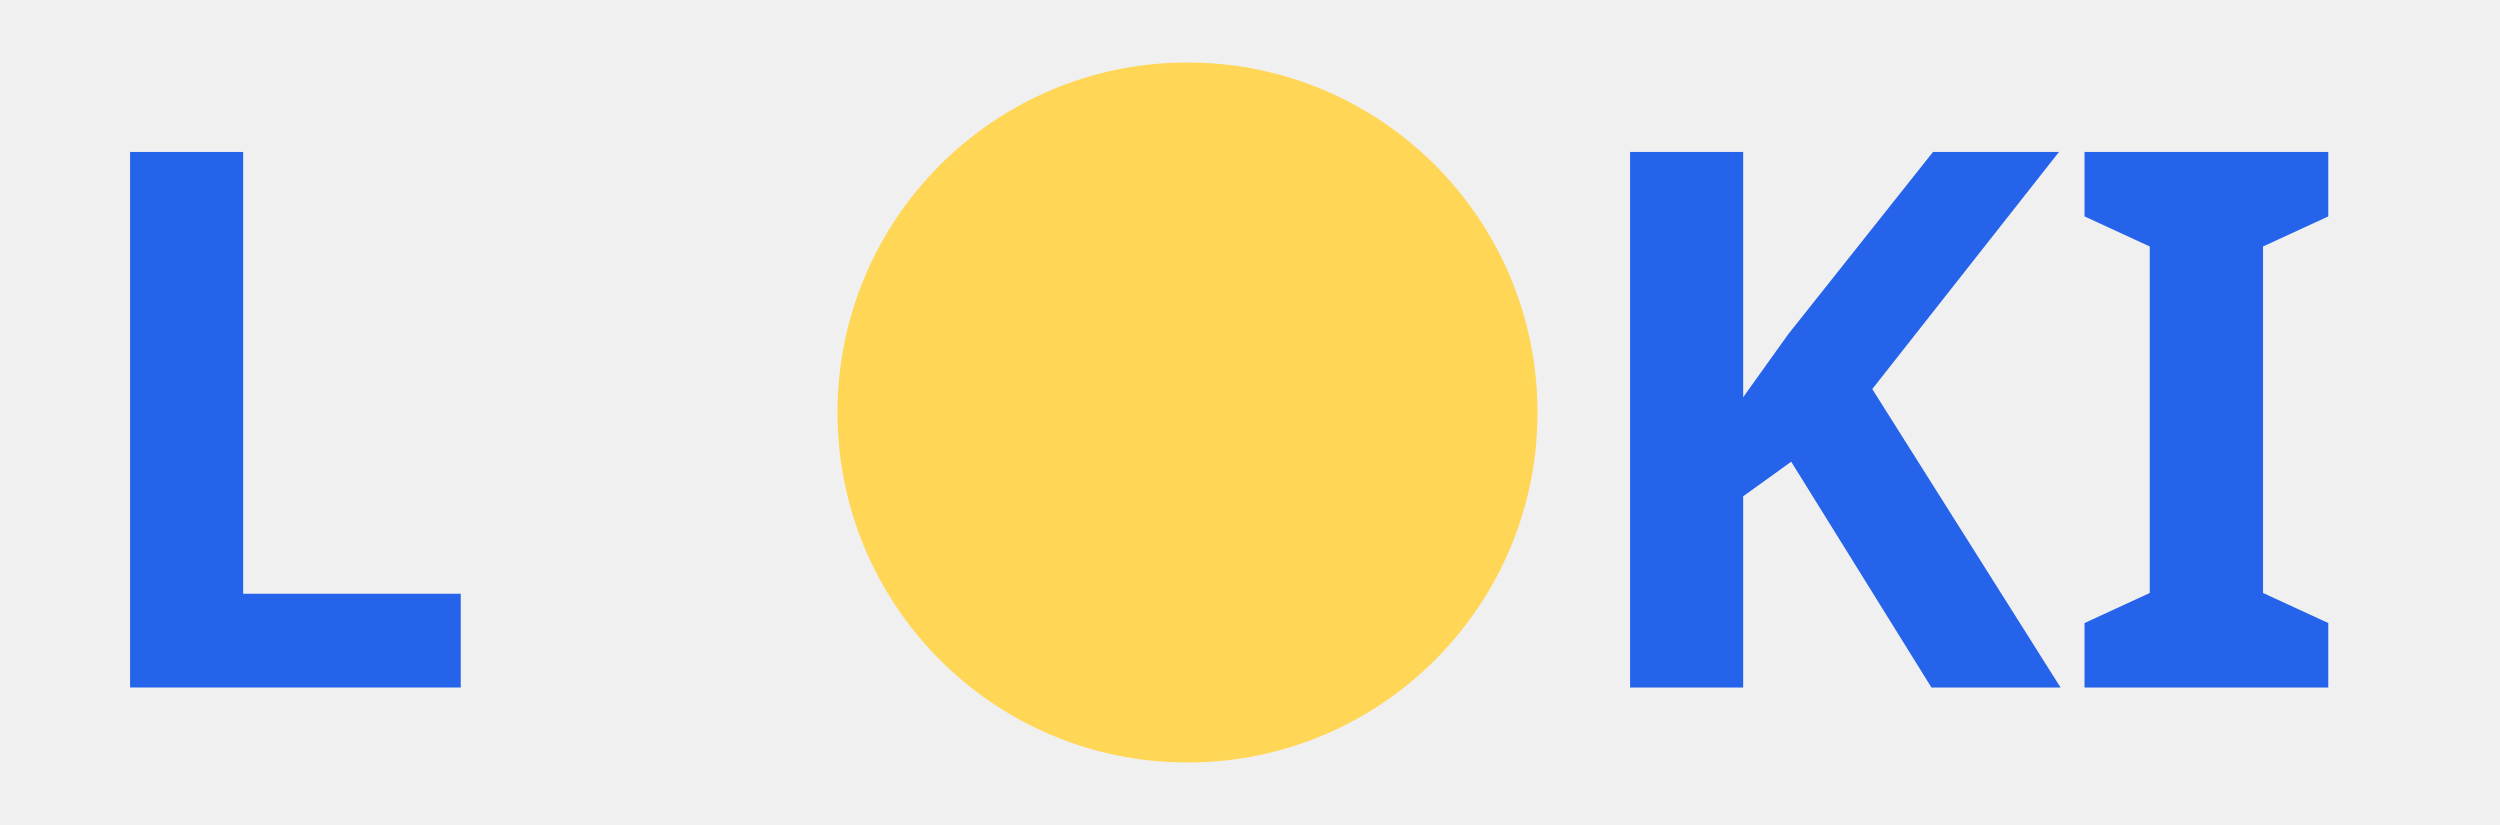
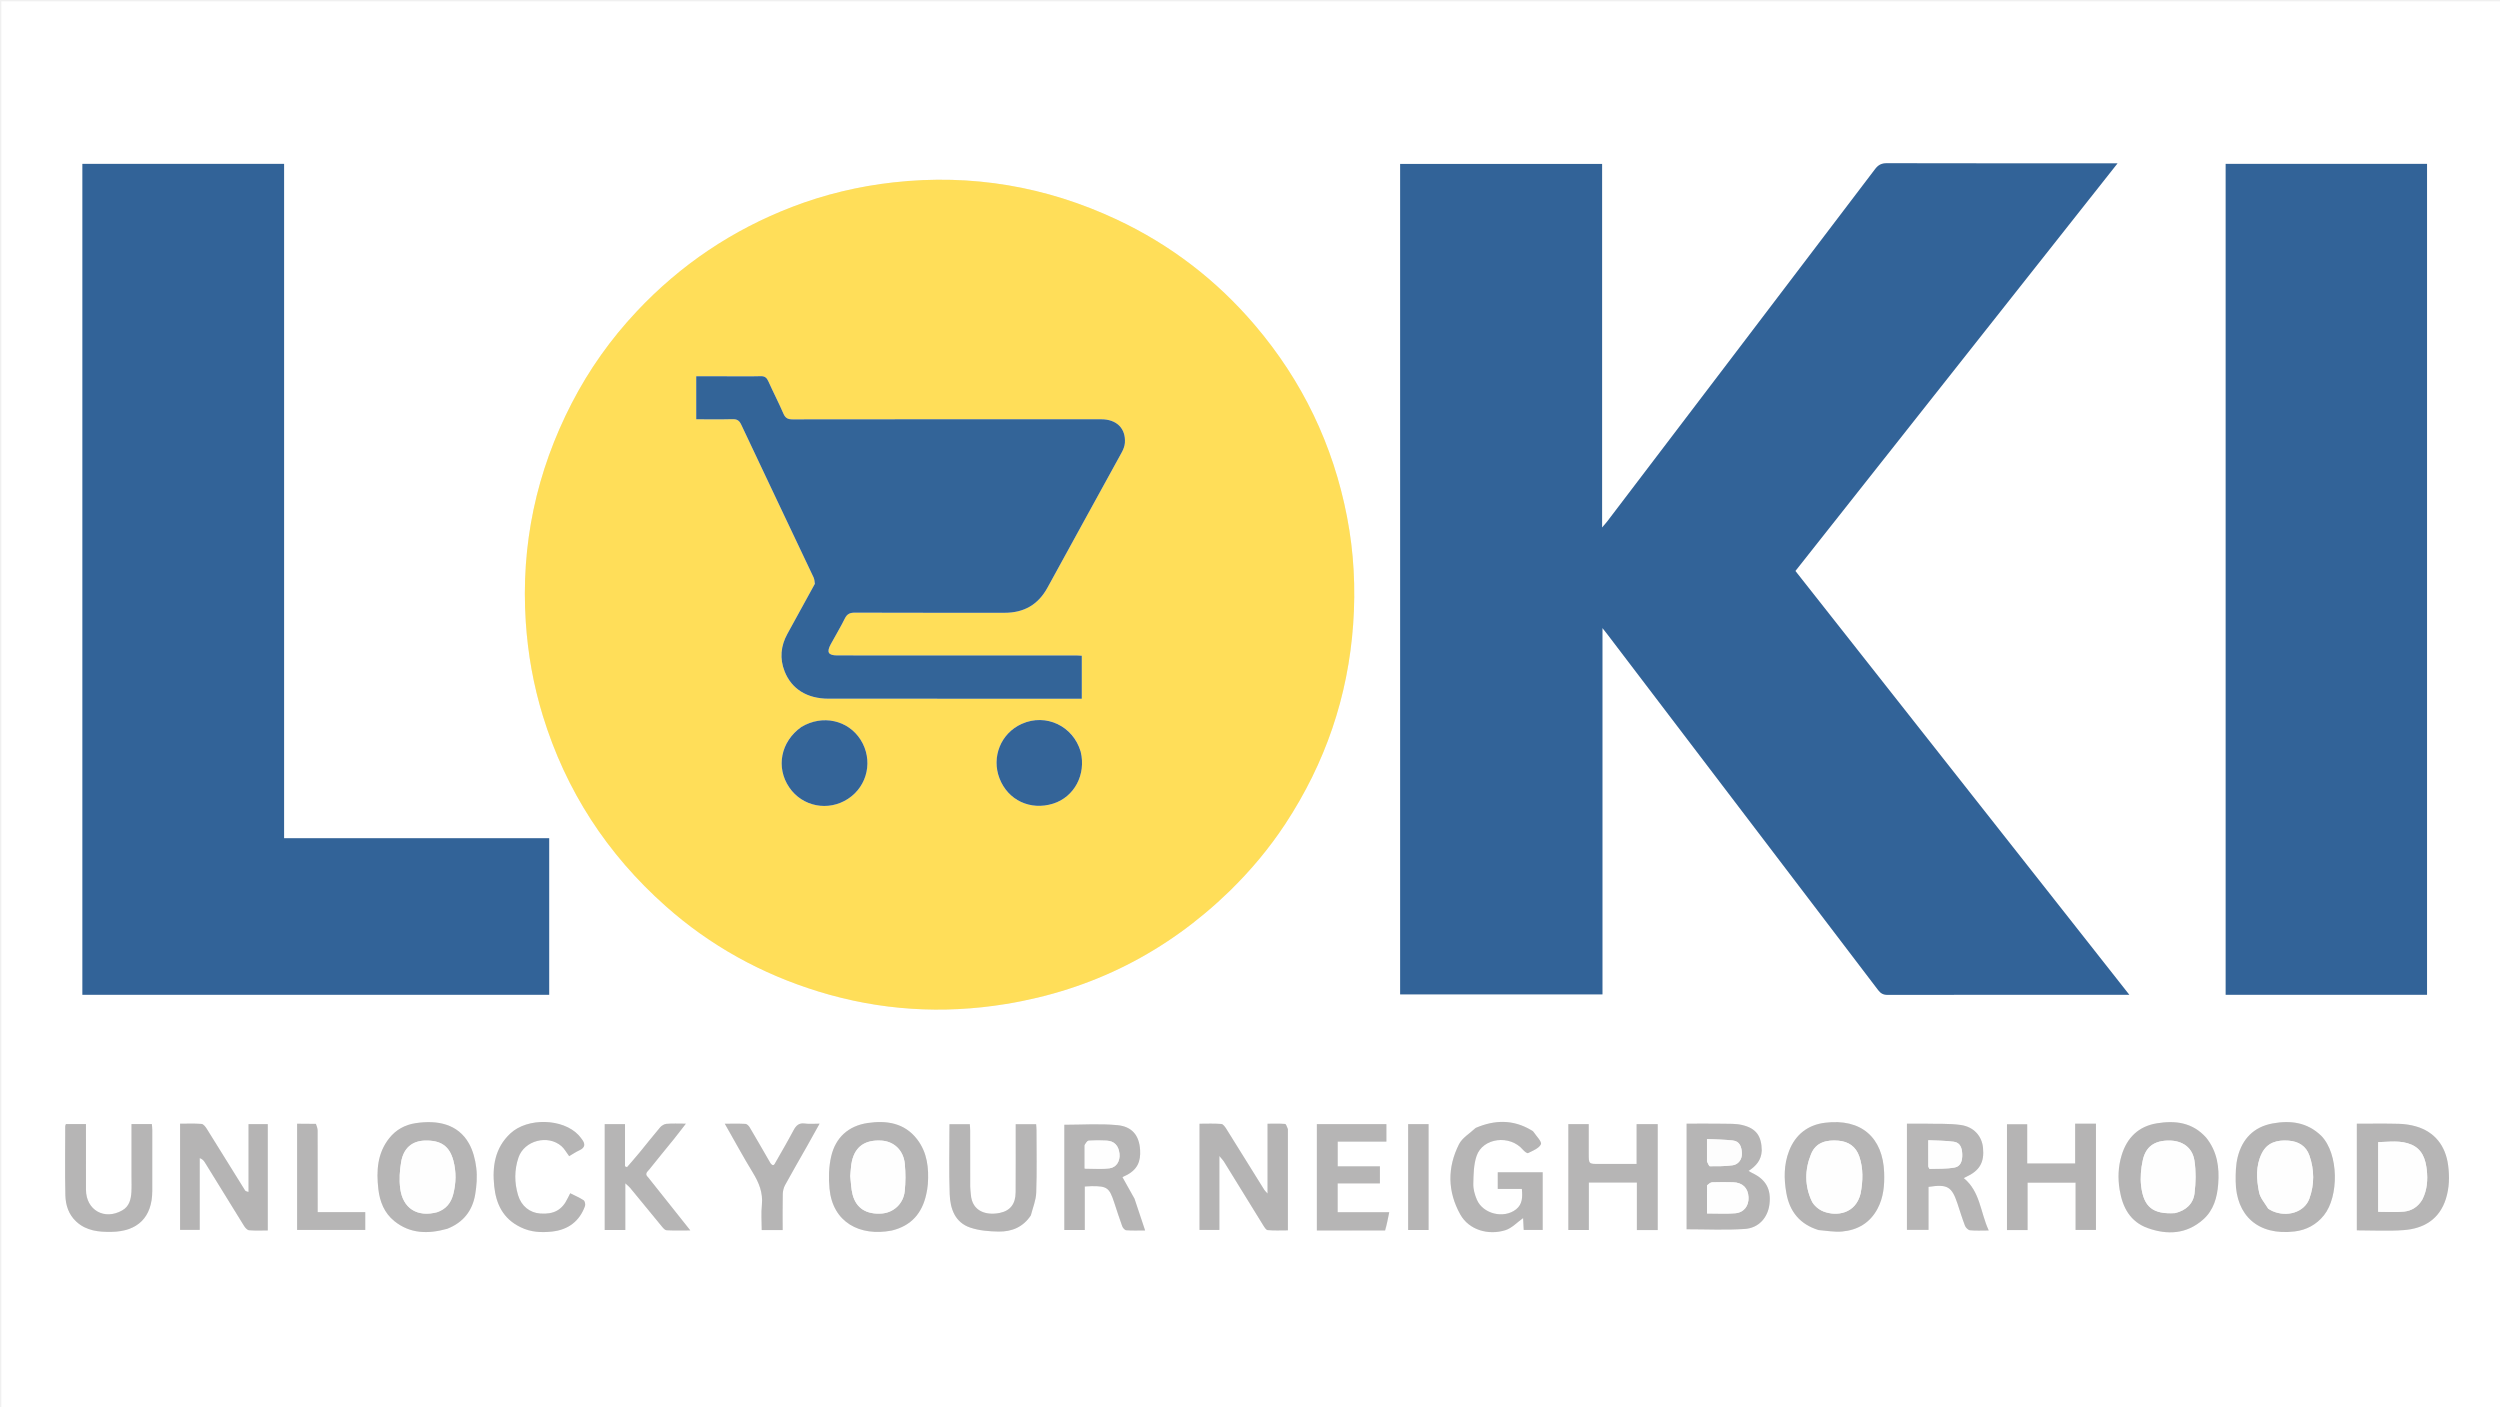
- <svg xmlns="http://www.w3.org/2000/svg" width="200" height="66" viewBox="0 0 200 66" fill="none">
-   <text x="5" y="55" font-family="Montserrat, sans-serif" font-size="60" font-weight="bold" fill="#2563EB">
-     L
-   </text>
-   <circle cx="95" cy="33" r="28" fill="#FFD655" />
-   <text x="125" y="55" font-family="Montserrat, sans-serif" font-size="60" font-weight="bold" fill="#2563EB">
-     KI
-   </text>
+ <svg xmlns="http://www.w3.org/2000/svg" version="1.1" id="Layer_1" x="0px" y="0px" width="100%" viewBox="0 0 1920 1080" enable-background="new 0 0 1920 1080" xml:space="preserve">
+   <path fill="#FFFFFF" opacity="1" stroke="none" d=" M1411,1081   C940.667,1081 470.833,1081 1,1081   C1,721 1,361 1,1   C2,1 3,1 4,1   C642.999,1 1281.999,1 1921,1   C1921,361 1921,720.999 1921,1081   C1751.167,1081 1581.333,1081 1411,1081  M944.593,684.094   C960.607,668.439 974.904,651.346 987.198,632.629   C1017.782,586.066 1035.271,535.066 1039.229,479.41   C1041.201,451.69 1039.778,424.214 1034.518,396.958   C1023.852,341.688 1000.23,292.566 963.754,249.721   C934.291,215.112 898.892,187.956 857.808,168.662   C803.421,143.12 746.14,133.394 686.299,140.056   C659.587,143.029 633.576,149.213 608.464,158.871   C562.502,176.547 522.673,203.301 488.922,239.25   C469.051,260.415 452.436,283.805 439.154,309.534   C411.898,362.333 399.91,418.359 403.805,477.788   C405.413,502.316 409.72,526.302 416.908,549.728   C434.579,607.319 466.264,655.932 511.285,695.945   C545.567,726.413 584.89,748.006 628.517,761.462   C675.664,776.003 723.859,779.053 772.589,771.067   C838.776,760.221 895.947,731.315 944.593,684.094  M1579.903,693.602   C1512.913,608.597 1445.924,523.592 1378.871,438.507   C1461.226,334.297 1543.351,230.379 1626.29,125.43   C1623.109,125.43 1621.331,125.43 1619.552,125.43   C1562.727,125.43 1505.901,125.475 1449.076,125.337   C1444.945,125.327 1442.478,126.672 1440.01,129.924   C1371.539,220.134 1302.961,310.264 1234.391,400.4   C1233.467,401.616 1232.418,402.737 1230.414,405.095   C1230.414,310.955 1230.414,218.411 1230.414,125.883   C1178.327,125.883 1126.804,125.883 1075.303,125.883   C1075.303,338.744 1075.303,551.152 1075.303,763.691   C1127.107,763.691 1178.654,763.691 1230.693,763.691   C1230.693,670.182 1230.693,576.98 1230.693,482.372   C1232.527,484.699 1233.532,485.935 1234.496,487.202   C1303.814,578.234 1373.14,669.259 1442.38,760.35   C1444.402,763.011 1446.405,764.081 1449.767,764.076   C1509.925,763.972 1570.083,764 1630.242,764   C1631.639,764 1633.037,764 1635.326,764   C1616.551,740.166 1598.437,717.17 1579.903,693.602  M130.5,764   C227.595,764 324.69,764 421.782,764   C421.782,723.652 421.782,683.917 421.782,643.713   C353.884,643.713 286.308,643.713 218.186,643.713   C218.186,470.851 218.186,298.46 218.186,125.825   C166.239,125.825 114.841,125.825 63.261,125.825   C63.261,338.622 63.261,551.158 63.261,764   C85.554,764 107.527,764 130.5,764  M1821.5,764   C1835.62,764 1849.741,764 1863.966,764   C1863.966,550.988 1863.966,338.486 1863.966,125.855   C1812.217,125.855 1760.825,125.855 1709.3,125.855   C1709.3,338.66 1709.3,551.174 1709.3,764   C1746.571,764 1783.536,764 1821.5,764  M989.094,866.701   C988.372,865.473 987.735,863.253 986.916,863.183   C982.693,862.824 978.423,863.017 973.473,863.017   C973.473,881.033 973.473,898.218 973.473,916.64   C972.001,914.986 971.382,914.462 970.974,913.807   C961.301,898.266 951.679,882.693 941.951,867.186   C940.956,865.601 939.436,863.331 938.007,863.212   C932.454,862.747 926.84,863.023 921.238,863.023   C921.238,890.696 921.238,917.596 921.238,944.601   C926.318,944.601 931.035,944.601 936.49,944.601   C936.49,925.907 936.49,907.603 936.49,887.839   C938.337,890.072 939.28,890.975 939.944,892.051   C949.999,908.334 959.997,924.652 970.079,940.918   C970.999,942.403 972.312,944.617 973.598,944.73   C978.641,945.174 983.747,944.911 989.095,944.911   C989.095,918.625 989.095,893.142 989.094,866.701  M190.875,880.501   C190.875,892.128 190.875,903.755 190.875,915.382   C188.961,915.028 188.445,914.616 188.117,914.088   C178.371,898.399 168.675,882.678 158.861,867.031   C157.879,865.464 156.288,863.307 154.83,863.183   C149.419,862.723 143.946,863 138.301,863   C138.301,890.588 138.301,917.599 138.301,944.536   C143.444,944.536 148.154,944.536 153.39,944.536   C153.39,925.855 153.39,907.633 153.39,889.411   C155.436,890.19 156.469,891.337 157.267,892.63   C167.32,908.911 177.309,925.233 187.422,941.478   C188.301,942.89 189.87,944.702 191.25,944.822   C195.989,945.237 200.788,944.982 205.643,944.982   C205.643,917.327 205.643,890.312 205.643,863.309   C200.598,863.309 196.009,863.309 190.875,863.309   C190.875,868.926 190.875,874.214 190.875,880.501  M1353.031,883.346   C1352.912,872.424 1348.728,866.575 1338.05,864.027   C1333.291,862.892 1328.172,863.088 1323.212,863.012   C1313.948,862.87 1304.68,862.971 1295.314,862.971   C1295.314,890.644 1295.314,917.64 1295.314,944.078   C1310.513,944.078 1325.321,944.814 1340.014,943.833   C1350.753,943.116 1357.656,935.067 1358.924,924.992   C1360.387,913.366 1356.247,905.839 1345.684,900.871   C1344.867,900.486 1344.117,899.96 1342.918,899.253   C1348.715,895.468 1352.657,890.98 1353.031,883.346  M1810.041,917.5   C1810.041,926.574 1810.041,935.648 1810.041,944.9   C1822.553,944.9 1834.239,945.558 1845.82,944.739   C1861.462,943.633 1873.517,936.442 1878.459,920.623   C1881.048,912.333 1881.302,903.784 1880.172,895.024   C1878.243,880.073 1869.948,869.278 1855.506,865.085   C1851.257,863.851 1846.717,863.207 1842.289,863.089   C1831.707,862.806 1821.114,862.997 1810.041,862.997   C1810.041,881.286 1810.041,898.893 1810.041,917.5  M1396.967,944.799   C1402.912,945.185 1408.928,946.343 1414.785,945.795   C1426.687,944.681 1436.179,939.192 1441.988,928.187   C1446.583,919.481 1447.365,910.165 1447.031,900.603   C1446.086,873.579 1429.388,858.81 1401.571,862.28   C1388.465,863.914 1378.904,871.251 1374.01,883.935   C1369.93,894.511 1369.994,905.423 1371.932,916.32   C1374.432,930.381 1382.193,940.215 1396.967,944.799  M1782.472,872.039   C1771.869,861.846 1759.007,860.297 1745.348,862.805   C1730.923,865.454 1722.092,874.64 1718.584,888.507   C1717.063,894.52 1716.93,901.012 1717.003,907.277   C1717.307,933.184 1733.898,949.199 1762.319,945.74   C1771.281,944.649 1779.044,940.571 1784.862,933.232   C1796.285,918.82 1796.316,886.231 1782.472,872.039  M1133.028,866.393   C1128.765,870.484 1123.018,873.825 1120.505,878.8   C1111.483,896.664 1111.674,915.071 1121.488,932.674   C1128.215,944.741 1143.091,948.786 1155.984,944.833   C1161.069,943.274 1165.223,938.675 1169.745,935.5   C1169.866,937.839 1170.039,941.191 1170.214,944.589   C1175.355,944.589 1180.063,944.589 1184.782,944.589   C1184.782,929.602 1184.782,915.031 1184.782,900.306   C1173.069,900.306 1161.71,900.306 1150.275,900.306   C1150.275,904.631 1150.275,908.538 1150.275,913.115   C1156.646,913.115 1162.703,913.115 1168.791,913.115   C1169.385,919.418 1169.243,924.916 1164.327,928.792   C1154.925,936.205 1138.892,932.321 1134.215,921.32   C1132.624,917.576 1131.404,913.298 1131.496,909.297   C1131.661,902.078 1131.718,894.464 1134.011,887.765   C1138.828,873.699 1159.663,871.288 1169.599,882.987   C1170.618,884.187 1172.821,885.942 1173.533,885.581   C1177.18,883.731 1181.958,881.94 1183.423,878.777   C1184.3,876.882 1179.869,872.482 1177.724,869.274   C1177.291,868.628 1176.444,868.224 1175.732,867.805   C1162.034,859.756 1147.989,859.939 1133.028,866.393  M343.83,943.563   C355.901,938.829 362.865,929.737 364.956,917.248   C366.07,910.596 366.574,903.595 365.778,896.939   C365.008,890.505 363.268,883.719 360.11,878.129   C351.711,863.263 336.082,860.018 319.136,862.598   C311.037,863.832 304.057,867.627 298.862,874.23   C289.738,885.825 289.009,899.25 290.561,913.09   C291.65,922.803 295.118,931.597 302.922,937.864   C315.049,947.604 328.818,947.805 343.83,943.563  M1694.085,873.455   C1683.861,861.999 1670.675,860.403 1656.617,862.678   C1642.402,864.979 1633.518,873.724 1629.404,887.291   C1626.769,895.981 1626.419,904.864 1627.912,913.888   C1630.148,927.407 1636.077,938.401 1649.518,943.185   C1664.621,948.56 1679.312,947.842 1692.01,936.59   C1700.146,929.38 1702.779,919.562 1703.574,909.287   C1704.555,896.601 1702.899,884.389 1694.085,873.455  M685.256,944.998   C699.932,941.412 708.141,931.709 711.334,917.324   C711.907,914.744 712.386,912.113 712.574,909.481   C713.459,897.11 712.149,885.087 704.316,874.939   C694.661,862.431 680.991,860.335 666.535,862.44   C651.557,864.62 641.637,873.665 638.308,888.308   C636.513,896.203 636.299,904.772 637.067,912.877   C639.522,938.793 660.366,949.786 685.256,944.998  M1477.509,862.968   C1473.236,862.968 1468.963,862.968 1464.526,862.968   C1464.526,890.621 1464.526,917.62 1464.526,944.561   C1470.151,944.561 1475.361,944.561 1481.1,944.561   C1481.1,933.224 1481.1,922.322 1481.1,911.526   C1495.669,909.286 1498.983,911.267 1503.36,924.424   C1505.248,930.097 1506.97,935.835 1509.132,941.402   C1509.703,942.873 1511.542,944.697 1512.951,944.838   C1517.377,945.282 1521.875,945.002 1527.355,945.002   C1520.865,931.063 1520.848,915.11 1508.157,904.76   C1508.913,904.37 1509.335,904.128 1509.777,903.929   C1520.302,899.201 1524.093,892.729 1522.951,881.426   C1522.052,872.526 1515.933,865.405 1505.843,863.988   C1496.86,862.726 1487.628,863.238 1477.509,862.968  M1273.122,915.5   C1273.122,898.098 1273.122,880.696 1273.122,863.348   C1267.297,863.348 1262.391,863.348 1256.914,863.348   C1256.914,873.618 1256.914,883.522 1256.914,893.926   C1246.884,893.926 1237.425,893.927 1227.967,893.926   C1220.147,893.926 1220.146,893.925 1220.146,886.106   C1220.145,878.522 1220.146,870.938 1220.146,863.309   C1214.384,863.309 1209.476,863.309 1204.487,863.309   C1204.487,890.672 1204.487,917.694 1204.487,944.628   C1209.859,944.628 1214.778,944.628 1220.232,944.628   C1220.232,932.345 1220.232,920.427 1220.232,908.203   C1232.663,908.203 1244.546,908.203 1257.125,908.203   C1257.125,920.536 1257.125,932.583 1257.125,944.676   C1262.741,944.676 1267.654,944.676 1273.122,944.676   C1273.122,935.073 1273.122,925.786 1273.122,915.5  M1601.521,862.973   C1599.108,862.973 1596.695,862.973 1593.726,862.973   C1593.726,873.737 1593.726,883.642 1593.726,893.54   C1581.261,893.54 1569.369,893.54 1556.909,893.54   C1556.909,883.256 1556.909,873.348 1556.909,863.43   C1551.296,863.43 1546.264,863.43 1541.358,863.43   C1541.358,890.79 1541.358,917.691 1541.358,944.691   C1546.66,944.691 1551.573,944.691 1557.173,944.691   C1557.173,932.351 1557.173,920.302 1557.173,908.287   C1569.757,908.287 1581.647,908.287 1594.05,908.287   C1594.05,920.601 1594.05,932.519 1594.05,944.595   C1599.606,944.595 1604.638,944.595 1609.688,944.595   C1609.688,917.287 1609.688,890.385 1609.688,862.973   C1607.063,862.973 1604.771,862.973 1601.521,862.973  M871.195,920.342   C868.196,915.01 865.197,909.678 862.064,904.109   C861.879,904.218 862.538,903.734 863.268,903.416   C874.082,898.695 876.056,891.495 875.599,883.276   C874.976,872.052 869.44,865.192 858.201,864.122   C844.755,862.841 831.093,863.82 817.399,863.82   C817.399,890.636 817.399,917.656 817.399,944.651   C822.747,944.651 827.661,944.651 833.101,944.651   C833.101,933.395 833.101,922.478 833.101,911.228   C835.221,911.118 836.841,910.97 838.462,910.961   C850.207,910.894 851.938,912.148 855.65,923.317   C857.695,929.471 859.636,935.663 861.869,941.748   C862.338,943.026 863.814,944.745 864.937,944.832   C869.495,945.183 874.095,944.978 879.433,944.978   C876.597,936.44 874.043,928.751 871.195,920.342  M791.842,933.186   C793.232,927.437 795.618,921.723 795.821,915.933   C796.383,899.963 796.039,883.961 796.027,867.972   C796.026,866.388 795.843,864.804 795.755,863.391   C790.224,863.391 785.324,863.391 780.058,863.391   C780.058,865.452 780.058,867.094 780.058,868.736   C780.051,884.392 780.119,900.049 780.01,915.704   C779.948,924.557 775.96,929.868 767.764,931.533   C757.925,933.532 746.618,930.775 745.599,917.382   C745.448,915.4 745.136,913.42 745.131,911.439   C745.09,897.116 745.118,882.792 745.095,868.468   C745.092,866.723 744.913,864.979 744.825,863.408   C739.268,863.408 734.374,863.408 729.195,863.408   C729.195,881.643 728.715,899.459 729.372,917.233   C729.779,928.262 733.423,938.811 745.091,942.774   C751.979,945.113 759.685,945.732 767.041,945.833   C776.909,945.968 785.636,942.537 791.842,933.186  M100.994,903.496   C100.987,907.495 101.168,911.507 100.927,915.493   C100.588,921.118 99.304,926.483 93.907,929.566   C80.219,937.386 66.104,929.379 66.029,913.752   C65.957,898.752 66.01,883.753 66.009,868.753   C66.009,866.984 66.009,865.215 66.009,863.292   C60.403,863.292 55.501,863.292 50.601,863.292   C50.369,864.046 50.105,864.507 50.104,864.968   C50.082,882.634 49.811,900.307 50.211,917.963   C50.383,925.526 52.701,932.756 58.595,938.204   C66.29,945.316 75.759,946.224 85.627,946.071   C105.805,945.758 116.855,934.827 116.943,914.715   C117.012,899.049 116.972,883.382 116.951,867.716   C116.95,866.276 116.744,864.836 116.625,863.301   C111.323,863.301 106.419,863.301 100.994,863.301   C100.994,876.582 100.994,889.539 100.994,903.496  M497.561,903.973   C494.672,901.461 497.387,899.735 498.63,898.163   C504.816,890.34 511.204,882.677 517.466,874.913   C520.398,871.277 523.208,867.542 526.754,862.975   C520.9,862.975 516.408,862.731 511.966,863.098   C510.243,863.24 508.192,864.386 507.05,865.723   C501.652,872.038 496.556,878.609 491.275,885.025   C488.11,888.87 484.802,892.597 481.558,896.377   C481.044,896.17 480.53,895.963 480.015,895.756   C480.015,884.929 480.015,874.102 480.015,863.323   C474.274,863.323 469.364,863.323 464.412,863.323   C464.412,890.684 464.412,917.693 464.412,944.641   C469.772,944.641 474.683,944.641 480.245,944.641   C480.245,932.937 480.245,921.579 480.245,908.79   C482.193,910.616 483.169,911.349 483.923,912.265   C492.165,922.275 500.351,932.332 508.621,942.318   C509.507,943.388 510.802,944.79 511.963,944.846   C517.508,945.111 523.072,944.965 530.165,944.965   C518.814,930.673 508.421,917.587 497.561,903.973  M1064.168,944.951   C1065.026,940.603 1065.883,936.254 1066.925,930.966   C1052.693,930.966 1040,930.966 1027.315,930.966   C1027.315,923.317 1027.315,916.408 1027.315,908.84   C1038.353,908.84 1049.067,908.84 1059.768,908.84   C1059.768,904.258 1059.768,900.347 1059.768,895.747   C1048.715,895.747 1038.006,895.747 1027.353,895.747   C1027.353,889.131 1027.353,883.222 1027.353,876.775   C1039.962,876.775 1052.208,876.775 1064.748,876.775   C1064.748,872.008 1064.748,867.789 1064.748,863.335   C1046.759,863.335 1029.064,863.335 1011.349,863.335   C1011.349,890.703 1011.349,917.704 1011.349,944.994   C1028.956,944.994 1046.093,944.994 1064.168,944.951  M400.043,942.616   C407.653,946.402 415.843,946.717 423.975,945.83   C436.226,944.493 445.019,938.069 449.275,926.248   C449.724,924.999 449.174,922.445 448.215,921.807   C445.092,919.725 441.564,918.251 437.944,916.418   C437.074,918.111 436.451,919.242 435.901,920.408   C431.744,929.224 425.33,932.76 414.857,931.989   C406.836,931.397 400.386,926.232 397.897,917.965   C394.993,908.322 394.965,898.529 398.184,889.008   C402.632,875.856 420.83,871.118 431.272,880.308   C433.555,882.316 435.056,885.213 437.104,887.95   C439.731,886.42 442.196,884.708 444.883,883.483   C449.406,881.42 449.718,878.613 446.901,874.95   C446.091,873.896 445.309,872.81 444.408,871.838   C432.38,858.871 405.075,858.156 391.888,870.548   C380.107,881.619 377.995,895.823 379.551,910.924   C380.954,924.532 386.262,935.931 400.043,942.616  M591.527,892.996   C586.292,883.929 581.102,874.835 575.767,865.828   C575.079,864.665 573.681,863.218 572.539,863.151   C567.522,862.859 562.478,863.025 556.644,863.025   C564.157,876.204 570.868,888.61 578.213,900.63   C582.932,908.355 586.076,916.074 585.122,925.393   C584.472,931.746 584.998,938.218 584.998,944.69   C590.689,944.69 595.599,944.69 601.078,944.69   C601.078,935.284 600.956,926.176 601.161,917.075   C601.214,914.718 601.845,912.141 602.971,910.08   C608.467,900.017 614.236,890.104 619.877,880.121   C622.945,874.691 625.951,869.226 629.434,862.971   C625.051,862.971 621.554,863.357 618.179,862.878   C613.514,862.215 611.338,864.472 609.35,868.231   C605.002,876.456 600.282,884.484 595.688,892.577   C594.804,894.134 594.008,896.373 591.527,892.996  M242.175,863.03   C237.573,863.03 232.972,863.03 228.175,863.03   C228.175,890.587 228.175,917.484 228.175,944.599   C245.83,944.599 263.185,944.599 280.521,944.599   C280.521,939.968 280.521,935.748 280.521,930.94   C268.216,930.94 256.316,930.94 243.976,930.94   C243.976,928.545 243.976,926.745 243.976,924.945   C243.976,906.119 244,887.293 243.937,868.467   C243.931,866.728 243.378,864.99 242.175,863.03  M1097.145,916.5   C1097.145,898.782 1097.145,881.064 1097.145,863.314   C1091.365,863.314 1086.462,863.314 1081.456,863.314   C1081.456,890.656 1081.456,917.654 1081.456,944.663   C1086.787,944.663 1091.699,944.663 1097.146,944.663   C1097.146,935.39 1097.146,926.445 1097.145,916.5  z" />
+   <path fill="#FFDE59" opacity="1" stroke="none" d=" M944.34,684.341   C895.947,731.315 838.776,760.221 772.589,771.067   C723.859,779.053 675.664,776.003 628.517,761.462   C584.89,748.006 545.567,726.413 511.285,695.945   C466.264,655.932 434.579,607.319 416.908,549.728   C409.72,526.302 405.413,502.316 403.805,477.788   C399.91,418.359 411.898,362.333 439.154,309.534   C452.436,283.805 469.051,260.415 488.922,239.25   C522.673,203.301 562.502,176.547 608.464,158.871   C633.576,149.213 659.587,143.029 686.299,140.056   C746.14,133.394 803.421,143.12 857.808,168.662   C898.892,187.956 934.291,215.112 963.754,249.721   C1000.23,292.566 1023.852,341.688 1034.518,396.958   C1039.778,424.214 1041.201,451.69 1039.229,479.41   C1035.271,535.066 1017.782,586.066 987.198,632.629   C974.904,651.346 960.607,668.439 944.34,684.341  M625.612,448.797   C618.632,461.481 611.617,474.145 604.686,486.855   C599.624,496.136 598.687,505.771 602.637,515.707   C607.996,529.185 619.836,536.587 636.383,536.596   C699.539,536.633 762.695,536.611 825.851,536.611   C827.473,536.611 829.094,536.611 830.81,536.611   C830.81,525.279 830.81,514.554 830.81,503.603   C829.336,503.519 828.195,503.397 827.054,503.397   C792.06,503.387 757.065,503.389 722.071,503.388   C695.742,503.388 669.413,503.412 643.084,503.371   C636.068,503.36 634.668,500.942 638.022,494.761   C641.594,488.18 645.491,481.764 648.8,475.055   C650.536,471.536 652.698,470.503 656.545,470.519   C694.871,470.671 733.198,470.588 771.525,470.622   C786.341,470.635 797.291,464.454 804.482,451.274   C823.37,416.652 842.487,382.154 861.425,347.559   C862.667,345.289 863.739,342.653 863.914,340.12   C864.685,329.006 857.563,322.006 845.763,322.004   C766.776,321.99 687.789,321.971 608.802,322.079   C605.148,322.085 603.171,321.172 601.663,317.672   C598.044,309.275 593.81,301.146 590.064,292.801   C588.813,290.013 587.334,288.824 584.128,288.912   C575.303,289.157 566.467,288.997 557.635,288.997   C550.025,288.997 542.415,288.997 534.704,288.997   C534.704,300.294 534.704,311.013 534.704,322.003   C544.229,322.003 553.388,322.163 562.537,321.922   C566.015,321.83 567.756,322.914 569.277,326.144   C587.699,365.275 606.309,404.317 624.814,443.409   C625.487,444.83 625.578,446.527 625.612,448.797  M615.122,558.552   C599.558,569.512 595.702,589.451 606.185,604.774   C616.288,619.544 636.158,623.385 651.281,613.493   C666.439,603.577 670.702,583.619 660.96,568.173   C651.389,552.997 631.61,548.608 615.122,558.552  M829.88,576.902   C824.199,557.483 803.226,547.68 784.776,555.912   C768.613,563.124 761.323,581.407 767.613,597.772   C774.057,614.541 791.287,622.668 808.787,617.195   C824.997,612.125 834.24,594.957 829.88,576.902  z" />
+   <path fill="#326398" opacity="1" stroke="none" d=" M1580.112,693.889   C1598.437,717.17 1616.551,740.166 1635.326,764   C1633.037,764 1631.639,764 1630.242,764   C1570.083,764 1509.925,763.972 1449.767,764.076   C1446.405,764.081 1444.402,763.011 1442.38,760.35   C1373.14,669.259 1303.814,578.234 1234.496,487.202   C1233.532,485.935 1232.527,484.699 1230.693,482.372   C1230.693,576.98 1230.693,670.182 1230.693,763.691   C1178.654,763.691 1127.107,763.691 1075.303,763.691   C1075.303,551.152 1075.303,338.744 1075.303,125.883   C1126.804,125.883 1178.327,125.883 1230.414,125.883   C1230.414,218.411 1230.414,310.955 1230.414,405.095   C1232.418,402.737 1233.467,401.616 1234.391,400.4   C1302.961,310.264 1371.539,220.134 1440.01,129.924   C1442.478,126.672 1444.945,125.327 1449.076,125.337   C1505.901,125.475 1562.727,125.43 1619.552,125.43   C1621.331,125.43 1623.109,125.43 1626.29,125.43   C1543.351,230.379 1461.226,334.297 1378.871,438.507   C1445.924,523.592 1512.913,608.597 1580.112,693.889  z" />
+   <path fill="#326398" opacity="1" stroke="none" d=" M130,764   C107.527,764 85.554,764 63.261,764   C63.261,551.158 63.261,338.622 63.261,125.825   C114.841,125.825 166.239,125.825 218.186,125.825   C218.186,298.46 218.186,470.851 218.186,643.713   C286.308,643.713 353.884,643.713 421.782,643.713   C421.782,683.917 421.782,723.652 421.782,764   C324.69,764 227.595,764 130,764  z" />
+   <path fill="#326398" opacity="1" stroke="none" d=" M1821,764   C1783.536,764 1746.571,764 1709.3,764   C1709.3,551.174 1709.3,338.66 1709.3,125.855   C1760.825,125.855 1812.217,125.855 1863.966,125.855   C1863.966,338.486 1863.966,550.988 1863.966,764   C1849.741,764 1835.62,764 1821,764  z" />
+   <path fill="#B5B4B4" opacity="1" stroke="none" d=" M989.095,867.18   C989.095,893.142 989.095,918.625 989.095,944.911   C983.747,944.911 978.641,945.174 973.598,944.73   C972.312,944.617 970.999,942.403 970.079,940.918   C959.997,924.652 949.999,908.334 939.944,892.051   C939.28,890.975 938.337,890.072 936.49,887.839   C936.49,907.603 936.49,925.907 936.49,944.601   C931.035,944.601 926.318,944.601 921.238,944.601   C921.238,917.596 921.238,890.696 921.238,863.023   C926.84,863.023 932.454,862.747 938.007,863.212   C939.436,863.331 940.956,865.601 941.951,867.186   C951.679,882.693 961.301,898.266 970.974,913.807   C971.382,914.462 972.001,914.986 973.473,916.64   C973.473,898.218 973.473,881.033 973.473,863.017   C978.423,863.017 982.693,862.824 986.916,863.183   C987.735,863.253 988.372,865.473 989.095,867.18  z" />
+   <path fill="#B5B4B4" opacity="1" stroke="none" d=" M190.875,880.002   C190.875,874.214 190.875,868.926 190.875,863.309   C196.009,863.309 200.598,863.309 205.643,863.309   C205.643,890.312 205.643,917.327 205.643,944.982   C200.788,944.982 195.989,945.237 191.25,944.822   C189.87,944.702 188.301,942.89 187.422,941.478   C177.309,925.233 167.32,908.911 157.267,892.63   C156.469,891.337 155.436,890.19 153.39,889.411   C153.39,907.633 153.39,925.855 153.39,944.536   C148.154,944.536 143.444,944.536 138.301,944.536   C138.301,917.599 138.301,890.588 138.301,863   C143.946,863 149.419,862.723 154.83,863.183   C156.288,863.307 157.879,865.464 158.861,867.031   C168.675,882.678 178.371,898.399 188.117,914.088   C188.445,914.616 188.961,915.028 190.875,915.382   C190.875,903.755 190.875,892.128 190.875,880.002  z" />
+   <path fill="#B6B5B5" opacity="1" stroke="none" d=" M1353.022,883.783   C1352.657,890.98 1348.715,895.468 1342.918,899.253   C1344.117,899.96 1344.867,900.486 1345.684,900.871   C1356.247,905.839 1360.387,913.366 1358.924,924.992   C1357.656,935.067 1350.753,943.116 1340.014,943.833   C1325.321,944.814 1310.513,944.078 1295.314,944.078   C1295.314,917.64 1295.314,890.644 1295.314,862.971   C1304.68,862.971 1313.948,862.87 1323.212,863.012   C1328.172,863.088 1333.291,862.892 1338.05,864.027   C1348.728,866.575 1352.912,872.424 1353.022,883.783  M1310.983,910.753   C1310.983,917.69 1310.983,924.627 1310.983,931.914   C1318.633,931.914 1325.626,932.331 1332.547,931.795   C1339.33,931.27 1343.211,926.097 1342.865,919.408   C1342.499,912.345 1338.234,908.164 1330.965,907.979   C1325.636,907.844 1320.297,907.809 1314.972,908.008   C1313.637,908.058 1312.342,909.181 1310.983,910.753  M1310.971,892.255   C1311.728,893.452 1312.478,895.677 1313.244,895.682   C1319.037,895.724 1324.883,895.707 1330.613,894.951   C1335.148,894.353 1338.039,890.246 1337.791,885.531   C1337.554,881.006 1336.253,876.539 1330.92,875.91   C1324.436,875.146 1317.863,875.134 1310.969,874.779   C1310.969,881.019 1310.969,886.163 1310.971,892.255  z" />
+   <path fill="#B6B5B5" opacity="1" stroke="none" d=" M1810.041,917   C1810.041,898.893 1810.041,881.286 1810.041,862.997   C1821.114,862.997 1831.707,862.806 1842.289,863.089   C1846.717,863.207 1851.257,863.851 1855.506,865.085   C1869.948,869.278 1878.243,880.073 1880.172,895.024   C1881.302,903.784 1881.048,912.333 1878.459,920.623   C1873.517,936.442 1861.462,943.633 1845.82,944.739   C1834.239,945.558 1822.553,944.9 1810.041,944.9   C1810.041,935.648 1810.041,926.574 1810.041,917  M1860.564,920.862   C1864.069,913.746 1864.625,906.121 1863.757,898.466   C1862.831,890.303 1860.357,882.674 1851.909,879.054   C1843.674,875.526 1835.082,876.989 1826.444,877.157   C1826.444,895.322 1826.444,912.883 1826.444,930.646   C1833.328,930.646 1839.977,931.21 1846.479,930.476   C1852.193,929.831 1857.144,926.833 1860.564,920.862  z" />
+   <path fill="#B6B5B5" opacity="1" stroke="none" d=" M1396.583,944.663   C1382.193,940.215 1374.432,930.381 1371.932,916.32   C1369.994,905.423 1369.93,894.511 1374.01,883.935   C1378.904,871.251 1388.465,863.914 1401.571,862.28   C1429.388,858.81 1446.086,873.579 1447.031,900.603   C1447.365,910.165 1446.583,919.481 1441.988,928.187   C1436.179,939.192 1426.687,944.681 1414.785,945.795   C1408.928,946.343 1402.912,945.185 1396.583,944.663  M1429.022,916.232   C1430.75,906.789 1431.072,897.37 1427.928,888.15   C1425.332,880.536 1419.602,876.665 1411.795,876.036   C1402.928,875.321 1394.711,877.148 1390.957,886.222   C1385.998,898.209 1385.895,910.661 1391.446,922.473   C1393.031,925.847 1396.905,929.04 1400.464,930.422   C1410.468,934.307 1425.192,932.32 1429.022,916.232  z" />
+   <path fill="#B6B5B5" opacity="1" stroke="none" d=" M1782.722,872.295   C1796.316,886.231 1796.285,918.82 1784.862,933.232   C1779.044,940.571 1771.281,944.649 1762.319,945.74   C1733.898,949.199 1717.307,933.184 1717.003,907.277   C1716.93,901.012 1717.063,894.52 1718.584,888.507   C1722.092,874.64 1730.923,865.454 1745.348,862.805   C1759.007,860.297 1771.869,861.846 1782.722,872.295  M1742.212,928.455   C1743.231,929.011 1744.216,929.647 1745.276,930.11   C1756.626,935.078 1769.818,930.902 1773.569,920.615   C1777.554,909.688 1777.446,898.42 1773.624,887.437   C1771.063,880.078 1765.147,876.573 1757.575,876.018   C1748.91,875.382 1741.231,877.315 1737.017,885.879   C1732.308,895.447 1732.967,905.673 1734.959,915.599   C1735.843,920.001 1739.324,923.88 1742.212,928.455  z" />
+   <path fill="#B6B5B5" opacity="1" stroke="none" d=" M1133.364,866.226   C1147.989,859.939 1162.034,859.756 1175.732,867.805   C1176.444,868.224 1177.291,868.628 1177.724,869.274   C1179.869,872.482 1184.3,876.882 1183.423,878.777   C1181.958,881.94 1177.18,883.731 1173.533,885.581   C1172.821,885.942 1170.618,884.187 1169.599,882.987   C1159.663,871.288 1138.828,873.699 1134.011,887.765   C1131.718,894.464 1131.661,902.078 1131.496,909.297   C1131.404,913.298 1132.624,917.576 1134.215,921.32   C1138.892,932.321 1154.925,936.205 1164.327,928.792   C1169.243,924.916 1169.385,919.418 1168.791,913.115   C1162.703,913.115 1156.646,913.115 1150.275,913.115   C1150.275,908.538 1150.275,904.631 1150.275,900.306   C1161.71,900.306 1173.069,900.306 1184.782,900.306   C1184.782,915.031 1184.782,929.602 1184.782,944.589   C1180.063,944.589 1175.355,944.589 1170.214,944.589   C1170.039,941.191 1169.866,937.839 1169.745,935.5   C1165.223,938.675 1161.069,943.274 1155.984,944.833   C1143.091,948.786 1128.215,944.741 1121.488,932.674   C1111.674,915.071 1111.483,896.664 1120.505,878.8   C1123.018,873.825 1128.765,870.484 1133.364,866.226  z" />
+   <path fill="#B6B5B5" opacity="1" stroke="none" d=" M343.465,943.708   C328.818,947.805 315.049,947.604 302.922,937.864   C295.118,931.597 291.65,922.803 290.561,913.09   C289.009,899.25 289.738,885.825 298.862,874.23   C304.057,867.627 311.037,863.832 319.136,862.598   C336.082,860.018 351.711,863.263 360.11,878.129   C363.268,883.719 365.008,890.505 365.778,896.939   C366.574,903.595 366.07,910.596 364.956,917.248   C362.865,929.737 355.901,938.829 343.465,943.708  M336.021,930.893   C342.532,928.589 346.327,923.862 348.038,917.324   C350.307,908.659 350.48,899.912 348.161,891.281   C345.166,880.137 338.546,875.653 326.37,875.97   C316.597,876.224 309.943,881.651 308.092,892.366   C306.948,898.992 306.513,906.015 307.361,912.656   C309.327,928.052 320.466,935.05 336.021,930.893  z" />
+   <path fill="#B6B5B5" opacity="1" stroke="none" d=" M1694.334,873.715   C1702.899,884.389 1704.555,896.601 1703.574,909.287   C1702.779,919.562 1700.146,929.38 1692.01,936.59   C1679.312,947.842 1664.621,948.56 1649.518,943.185   C1636.077,938.401 1630.148,927.407 1627.912,913.888   C1626.419,904.864 1626.769,895.981 1629.404,887.291   C1633.518,873.724 1642.402,864.979 1656.617,862.678   C1670.675,860.403 1683.861,861.999 1694.334,873.715  M1670.656,931.608   C1678.765,929.674 1684.392,924.559 1685.389,916.491   C1686.412,908.213 1686.579,899.555 1685.319,891.339   C1683.779,881.302 1676.153,876.049 1666.124,875.956   C1654.876,875.852 1647.985,880.413 1645.67,890.996   C1644.271,897.392 1643.621,904.29 1644.384,910.755   C1646.311,927.104 1653.582,932.7 1670.656,931.608  z" />
+   <path fill="#B6B5B5" opacity="1" stroke="none" d=" M684.835,945.054   C660.366,949.786 639.522,938.793 637.067,912.877   C636.299,904.772 636.513,896.203 638.308,888.308   C641.637,873.665 651.557,864.62 666.535,862.44   C680.991,860.335 694.661,862.431 704.316,874.939   C712.149,885.087 713.459,897.11 712.574,909.481   C712.386,912.113 711.907,914.744 711.334,917.324   C708.141,931.709 699.932,941.412 684.835,945.054  M653,903.53   C653.592,908.287 653.629,913.197 654.89,917.769   C657.724,928.045 665.498,932.767 677.061,931.983   C686.261,931.359 693.86,924.441 694.842,914.698   C695.534,907.833 695.534,900.796 694.9,893.923   C693.929,883.407 686.541,876.507 676.802,875.98   C664.426,875.311 656.871,880.478 654.291,891.729   C653.482,895.26 653.41,898.96 653,903.53  z" />
+   <path fill="#B7B6B6" opacity="1" stroke="none" d=" M1478.008,862.968   C1487.628,863.238 1496.86,862.726 1505.843,863.988   C1515.933,865.405 1522.052,872.526 1522.951,881.426   C1524.093,892.729 1520.302,899.201 1509.777,903.929   C1509.335,904.128 1508.913,904.37 1508.157,904.76   C1520.848,915.11 1520.865,931.063 1527.355,945.002   C1521.875,945.002 1517.377,945.282 1512.951,944.838   C1511.542,944.697 1509.703,942.873 1509.132,941.402   C1506.97,935.835 1505.248,930.097 1503.36,924.424   C1498.983,911.267 1495.669,909.286 1481.1,911.526   C1481.1,922.322 1481.1,933.224 1481.1,944.561   C1475.361,944.561 1470.151,944.561 1464.526,944.561   C1464.526,917.62 1464.526,890.621 1464.526,862.968   C1468.963,862.968 1473.236,862.968 1478.008,862.968  M1480.966,896.185   C1481.31,896.709 1481.669,897.698 1481.996,897.688   C1488.41,897.48 1494.943,897.811 1501.194,896.648   C1506.132,895.73 1507.163,890.959 1507.006,886.344   C1506.854,881.901 1505.558,877.594 1500.691,876.881   C1494.281,875.942 1487.716,876.062 1480.911,875.711   C1480.911,882.99 1480.911,889.116 1480.966,896.185  z" />
+   <path fill="#B6B5B5" opacity="1" stroke="none" d=" M1273.122,916   C1273.122,925.786 1273.122,935.073 1273.122,944.676   C1267.654,944.676 1262.741,944.676 1257.125,944.676   C1257.125,932.583 1257.125,920.536 1257.125,908.203   C1244.546,908.203 1232.663,908.203 1220.232,908.203   C1220.232,920.427 1220.232,932.345 1220.232,944.628   C1214.778,944.628 1209.859,944.628 1204.487,944.628   C1204.487,917.694 1204.487,890.672 1204.487,863.309   C1209.476,863.309 1214.384,863.309 1220.146,863.309   C1220.146,870.938 1220.145,878.522 1220.146,886.106   C1220.146,893.925 1220.147,893.926 1227.967,893.926   C1237.425,893.927 1246.884,893.926 1256.914,893.926   C1256.914,883.522 1256.914,873.618 1256.914,863.348   C1262.391,863.348 1267.297,863.348 1273.122,863.348   C1273.122,880.696 1273.122,898.098 1273.122,916  z" />
+   <path fill="#B5B4B4" opacity="1" stroke="none" d=" M1602,862.973   C1604.771,862.973 1607.063,862.973 1609.688,862.973   C1609.688,890.385 1609.688,917.287 1609.688,944.595   C1604.638,944.595 1599.606,944.595 1594.05,944.595   C1594.05,932.519 1594.05,920.601 1594.05,908.287   C1581.647,908.287 1569.757,908.287 1557.173,908.287   C1557.173,920.302 1557.173,932.351 1557.173,944.691   C1551.573,944.691 1546.66,944.691 1541.358,944.691   C1541.358,917.691 1541.358,890.79 1541.358,863.43   C1546.264,863.43 1551.296,863.43 1556.909,863.43   C1556.909,873.348 1556.909,883.256 1556.909,893.54   C1569.369,893.54 1581.261,893.54 1593.726,893.54   C1593.726,883.642 1593.726,873.737 1593.726,862.973   C1596.695,862.973 1599.108,862.973 1602,862.973  z" />
+   <path fill="#B6B5B5" opacity="1" stroke="none" d=" M871.342,920.701   C874.043,928.751 876.597,936.44 879.433,944.978   C874.095,944.978 869.495,945.183 864.937,944.832   C863.814,944.745 862.338,943.026 861.869,941.748   C859.636,935.663 857.695,929.471 855.65,923.317   C851.938,912.148 850.207,910.894 838.462,910.961   C836.841,910.97 835.221,911.118 833.101,911.228   C833.101,922.478 833.101,933.395 833.101,944.651   C827.661,944.651 822.747,944.651 817.399,944.651   C817.399,917.656 817.399,890.636 817.399,863.82   C831.093,863.82 844.755,862.841 858.201,864.122   C869.44,865.192 874.976,872.052 875.599,883.276   C876.056,891.495 874.082,898.695 863.268,903.416   C862.538,903.734 861.879,904.218 862.064,904.109   C865.197,909.678 868.196,915.01 871.342,920.701  M833.047,879.726   C833.047,885.664 833.047,891.602 833.047,897.438   C839.867,897.438 846.045,898.021 852.056,897.265   C857.462,896.585 860.312,891.627 859.771,886.129   C859.166,879.986 855.807,876.321 850.087,876.034   C845.432,875.802 840.747,875.788 836.101,876.074   C835.034,876.14 834.067,877.836 833.047,879.726  z" />
+   <path fill="#B6B5B5" opacity="1" stroke="none" d=" M791.641,933.498   C785.636,942.537 776.909,945.968 767.041,945.833   C759.685,945.732 751.979,945.113 745.091,942.774   C733.423,938.811 729.779,928.262 729.372,917.233   C728.715,899.459 729.195,881.643 729.195,863.408   C734.374,863.408 739.268,863.408 744.825,863.408   C744.913,864.979 745.092,866.723 745.095,868.468   C745.118,882.792 745.09,897.116 745.131,911.439   C745.136,913.42 745.448,915.4 745.599,917.382   C746.618,930.775 757.925,933.532 767.764,931.533   C775.96,929.868 779.948,924.557 780.01,915.704   C780.119,900.049 780.051,884.392 780.058,868.736   C780.058,867.094 780.058,865.452 780.058,863.391   C785.324,863.391 790.224,863.391 795.755,863.391   C795.843,864.804 796.026,866.388 796.027,867.972   C796.039,883.961 796.383,899.963 795.821,915.933   C795.618,921.723 793.232,927.437 791.641,933.498  z" />
+   <path fill="#B6B5B5" opacity="1" stroke="none" d=" M100.994,902.996   C100.994,889.539 100.994,876.582 100.994,863.301   C106.419,863.301 111.323,863.301 116.625,863.301   C116.744,864.836 116.95,866.276 116.951,867.716   C116.972,883.382 117.012,899.049 116.943,914.715   C116.855,934.827 105.805,945.758 85.627,946.071   C75.759,946.224 66.29,945.316 58.595,938.204   C52.701,932.756 50.383,925.526 50.211,917.963   C49.811,900.307 50.082,882.634 50.104,864.968   C50.105,864.507 50.369,864.046 50.601,863.292   C55.501,863.292 60.403,863.292 66.009,863.292   C66.009,865.215 66.009,866.984 66.009,868.753   C66.01,883.753 65.957,898.752 66.029,913.752   C66.104,929.379 80.219,937.386 93.907,929.566   C99.304,926.483 100.588,921.118 100.927,915.493   C101.168,911.507 100.987,907.495 100.994,902.996  z" />
+   <path fill="#B6B5B5" opacity="1" stroke="none" d=" M497.795,904.237   C508.421,917.587 518.814,930.673 530.165,944.965   C523.072,944.965 517.508,945.111 511.963,944.846   C510.802,944.79 509.507,943.388 508.621,942.318   C500.351,932.332 492.165,922.275 483.923,912.265   C483.169,911.349 482.193,910.616 480.245,908.79   C480.245,921.579 480.245,932.937 480.245,944.641   C474.683,944.641 469.772,944.641 464.412,944.641   C464.412,917.693 464.412,890.684 464.412,863.323   C469.364,863.323 474.274,863.323 480.015,863.323   C480.015,874.102 480.015,884.929 480.015,895.756   C480.53,895.963 481.044,896.17 481.558,896.377   C484.802,892.597 488.11,888.87 491.275,885.025   C496.556,878.609 501.652,872.038 507.05,865.723   C508.192,864.386 510.243,863.24 511.966,863.098   C516.408,862.731 520.9,862.975 526.754,862.975   C523.208,867.542 520.398,871.277 517.466,874.913   C511.204,882.677 504.816,890.34 498.63,898.163   C497.387,899.735 494.672,901.461 497.795,904.237  z" />
+   <path fill="#B6B5B5" opacity="1" stroke="none" d=" M1063.699,944.973   C1046.093,944.994 1028.956,944.994 1011.349,944.994   C1011.349,917.704 1011.349,890.703 1011.349,863.335   C1029.064,863.335 1046.759,863.335 1064.748,863.335   C1064.748,867.789 1064.748,872.008 1064.748,876.775   C1052.208,876.775 1039.962,876.775 1027.353,876.775   C1027.353,883.222 1027.353,889.131 1027.353,895.747   C1038.006,895.747 1048.715,895.747 1059.768,895.747   C1059.768,900.347 1059.768,904.258 1059.768,908.84   C1049.067,908.84 1038.353,908.84 1027.315,908.84   C1027.315,916.408 1027.315,923.317 1027.315,930.966   C1040,930.966 1052.693,930.966 1066.925,930.966   C1065.883,936.254 1065.026,940.603 1063.699,944.973  z" />
+   <path fill="#B6B5B5" opacity="1" stroke="none" d=" M399.709,942.437   C386.262,935.931 380.954,924.532 379.551,910.924   C377.995,895.823 380.107,881.619 391.888,870.548   C405.075,858.156 432.38,858.871 444.408,871.838   C445.309,872.81 446.091,873.896 446.901,874.95   C449.718,878.613 449.406,881.42 444.883,883.483   C442.196,884.708 439.731,886.42 437.104,887.95   C435.056,885.213 433.555,882.316 431.272,880.308   C420.83,871.118 402.632,875.856 398.184,889.008   C394.965,898.529 394.993,908.322 397.897,917.965   C400.386,926.232 406.836,931.397 414.857,931.989   C425.33,932.76 431.744,929.224 435.901,920.408   C436.451,919.242 437.074,918.111 437.944,916.418   C441.564,918.251 445.092,919.725 448.215,921.807   C449.174,922.445 449.724,924.999 449.275,926.248   C445.019,938.069 436.226,944.493 423.975,945.83   C415.843,946.717 407.653,946.402 399.709,942.437  z" />
+   <path fill="#B6B5B5" opacity="1" stroke="none" d=" M591.71,893.31   C594.008,896.373 594.804,894.134 595.688,892.577   C600.282,884.484 605.002,876.456 609.35,868.231   C611.338,864.472 613.514,862.215 618.179,862.878   C621.554,863.357 625.051,862.971 629.434,862.971   C625.951,869.226 622.945,874.691 619.877,880.121   C614.236,890.104 608.467,900.017 602.971,910.08   C601.845,912.141 601.214,914.718 601.161,917.075   C600.956,926.176 601.078,935.284 601.078,944.69   C595.599,944.69 590.689,944.69 584.998,944.69   C584.998,938.218 584.472,931.746 585.122,925.393   C586.076,916.074 582.932,908.355 578.213,900.63   C570.868,888.61 564.157,876.204 556.644,863.025   C562.478,863.025 567.522,862.859 572.539,863.151   C573.681,863.218 575.079,864.665 575.767,865.828   C581.102,874.835 586.292,883.929 591.71,893.31  z" />
+   <path fill="#B6B5B5" opacity="1" stroke="none" d=" M242.627,863.141   C243.378,864.99 243.931,866.728 243.937,868.467   C244,887.293 243.976,906.119 243.976,924.945   C243.976,926.745 243.976,928.545 243.976,930.94   C256.316,930.94 268.216,930.94 280.521,930.94   C280.521,935.748 280.521,939.968 280.521,944.599   C263.185,944.599 245.83,944.599 228.175,944.599   C228.175,917.484 228.175,890.587 228.175,863.03   C232.972,863.03 237.573,863.03 242.627,863.141  z" />
+   <path fill="#B6B5B5" opacity="1" stroke="none" d=" M1097.146,917   C1097.146,926.445 1097.146,935.39 1097.146,944.663   C1091.699,944.663 1086.787,944.663 1081.456,944.663   C1081.456,917.654 1081.456,890.656 1081.456,863.314   C1086.462,863.314 1091.365,863.314 1097.145,863.314   C1097.145,881.064 1097.145,898.782 1097.146,917  z" />
+   <path fill="#336498" opacity="1" stroke="none" d=" M625.776,448.446   C625.578,446.527 625.487,444.83 624.814,443.409   C606.309,404.317 587.699,365.275 569.277,326.144   C567.756,322.914 566.015,321.83 562.537,321.922   C553.388,322.163 544.229,322.003 534.704,322.003   C534.704,311.013 534.704,300.294 534.704,288.997   C542.415,288.997 550.025,288.997 557.635,288.997   C566.467,288.997 575.303,289.157 584.128,288.912   C587.334,288.824 588.813,290.013 590.064,292.801   C593.81,301.146 598.044,309.275 601.663,317.672   C603.171,321.172 605.148,322.085 608.802,322.079   C687.789,321.971 766.776,321.99 845.763,322.004   C857.563,322.006 864.685,329.006 863.914,340.12   C863.739,342.653 862.667,345.289 861.425,347.559   C842.487,382.154 823.37,416.652 804.482,451.274   C797.291,464.454 786.341,470.635 771.525,470.622   C733.198,470.588 694.871,470.671 656.545,470.519   C652.698,470.503 650.536,471.536 648.8,475.055   C645.491,481.764 641.594,488.18 638.022,494.761   C634.668,500.942 636.068,503.36 643.084,503.371   C669.413,503.412 695.742,503.388 722.071,503.388   C757.065,503.389 792.06,503.387 827.054,503.397   C828.195,503.397 829.336,503.519 830.81,503.603   C830.81,514.554 830.81,525.279 830.81,536.611   C829.094,536.611 827.473,536.611 825.851,536.611   C762.695,536.611 699.539,536.633 636.383,536.596   C619.836,536.587 607.996,529.185 602.637,515.707   C598.687,505.771 599.624,496.136 604.686,486.855   C611.617,474.145 618.632,461.481 625.776,448.446  z" />
+   <path fill="#346498" opacity="1" stroke="none" d=" M615.424,558.344   C631.61,548.608 651.389,552.997 660.96,568.173   C670.702,583.619 666.439,603.577 651.281,613.493   C636.158,623.385 616.288,619.544 606.185,604.774   C595.702,589.451 599.558,569.512 615.424,558.344  z" />
+   <path fill="#346498" opacity="1" stroke="none" d=" M829.961,577.308   C834.24,594.957 824.997,612.125 808.787,617.195   C791.287,622.668 774.057,614.541 767.613,597.772   C761.323,581.407 768.613,563.124 784.776,555.912   C803.226,547.68 824.199,557.483 829.961,577.308  z" />
+   <path fill="#FEFEFE" opacity="1" stroke="none" d=" M1311.006,910.282   C1312.342,909.181 1313.637,908.058 1314.972,908.008   C1320.297,907.809 1325.636,907.844 1330.965,907.979   C1338.234,908.164 1342.499,912.345 1342.865,919.408   C1343.211,926.097 1339.33,931.27 1332.547,931.795   C1325.626,932.331 1318.633,931.914 1310.983,931.914   C1310.983,924.627 1310.983,917.69 1311.006,910.282  z" />
+   <path fill="#FDFDFD" opacity="1" stroke="none" d=" M1310.97,891.781   C1310.969,886.163 1310.969,881.019 1310.969,874.779   C1317.863,875.134 1324.436,875.146 1330.92,875.91   C1336.253,876.539 1337.554,881.006 1337.791,885.531   C1338.039,890.246 1335.148,894.353 1330.613,894.951   C1324.883,895.707 1319.037,895.724 1313.244,895.682   C1312.478,895.677 1311.728,893.452 1310.97,891.781  z" />
+   <path fill="#FEFEFE" opacity="1" stroke="none" d=" M1860.377,921.188   C1857.144,926.833 1852.193,929.831 1846.479,930.476   C1839.977,931.21 1833.328,930.646 1826.444,930.646   C1826.444,912.883 1826.444,895.322 1826.444,877.157   C1835.082,876.989 1843.674,875.526 1851.909,879.054   C1860.357,882.674 1862.831,890.303 1863.757,898.466   C1864.625,906.121 1864.069,913.746 1860.377,921.188  z" />
+   <path fill="#FEFEFE" opacity="1" stroke="none" d=" M1428.952,916.638   C1425.192,932.32 1410.468,934.307 1400.464,930.422   C1396.905,929.04 1393.031,925.847 1391.446,922.473   C1385.895,910.661 1385.998,898.209 1390.957,886.222   C1394.711,877.148 1402.928,875.321 1411.795,876.036   C1419.602,876.665 1425.332,880.536 1427.928,888.15   C1431.072,897.37 1430.75,906.789 1428.952,916.638  z" />
+   <path fill="#FEFEFE" opacity="1" stroke="none" d=" M1741.919,928.226   C1739.324,923.88 1735.843,920.001 1734.959,915.599   C1732.967,905.673 1732.308,895.447 1737.017,885.879   C1741.231,877.315 1748.91,875.382 1757.575,876.018   C1765.147,876.573 1771.063,880.078 1773.624,887.437   C1777.446,898.42 1777.554,909.688 1773.569,920.615   C1769.818,930.902 1756.626,935.078 1745.276,930.11   C1744.216,929.647 1743.231,929.011 1741.919,928.226  z" />
+   <path fill="#FEFEFE" opacity="1" stroke="none" d=" M335.625,930.988   C320.466,935.05 309.327,928.052 307.361,912.656   C306.513,906.015 306.948,898.992 308.092,892.366   C309.943,881.651 316.597,876.224 326.37,875.97   C338.546,875.653 345.166,880.137 348.161,891.281   C350.48,899.912 350.307,908.659 348.038,917.324   C346.327,923.862 342.532,928.589 335.625,930.988  z" />
+   <path fill="#FEFEFE" opacity="1" stroke="none" d=" M1670.246,931.72   C1653.582,932.7 1646.311,927.104 1644.384,910.755   C1643.621,904.29 1644.271,897.392 1645.67,890.996   C1647.985,880.413 1654.876,875.852 1666.124,875.956   C1676.153,876.049 1683.779,881.302 1685.319,891.339   C1686.579,899.555 1686.412,908.213 1685.389,916.491   C1684.392,924.559 1678.765,929.674 1670.246,931.72  z" />
+   <path fill="#FEFEFE" opacity="1" stroke="none" d=" M653,903.056   C653.41,898.96 653.482,895.26 654.291,891.729   C656.871,880.478 664.426,875.311 676.802,875.98   C686.541,876.507 693.929,883.407 694.9,893.923   C695.534,900.796 695.534,907.833 694.842,914.698   C693.86,924.441 686.261,931.359 677.061,931.983   C665.498,932.767 657.724,928.045 654.89,917.769   C653.629,913.197 653.592,908.287 653,903.056  z" />
+   <path fill="#FEFEFE" opacity="1" stroke="none" d=" M1480.939,895.714   C1480.911,889.116 1480.911,882.99 1480.911,875.711   C1487.716,876.062 1494.281,875.942 1500.691,876.881   C1505.558,877.594 1506.854,881.901 1507.006,886.344   C1507.163,890.959 1506.132,895.73 1501.194,896.648   C1494.943,897.811 1488.41,897.48 1481.996,897.688   C1481.669,897.698 1481.31,896.709 1480.939,895.714  z" />
+   <path fill="#FEFEFE" opacity="1" stroke="none" d=" M833.051,879.254   C834.067,877.836 835.034,876.14 836.101,876.074   C840.747,875.788 845.432,875.802 850.087,876.034   C855.807,876.321 859.166,879.986 859.771,886.129   C860.312,891.627 857.462,896.585 852.056,897.265   C846.045,898.021 839.867,897.438 833.047,897.438   C833.047,891.602 833.047,885.664 833.051,879.254  z" />
</svg>
